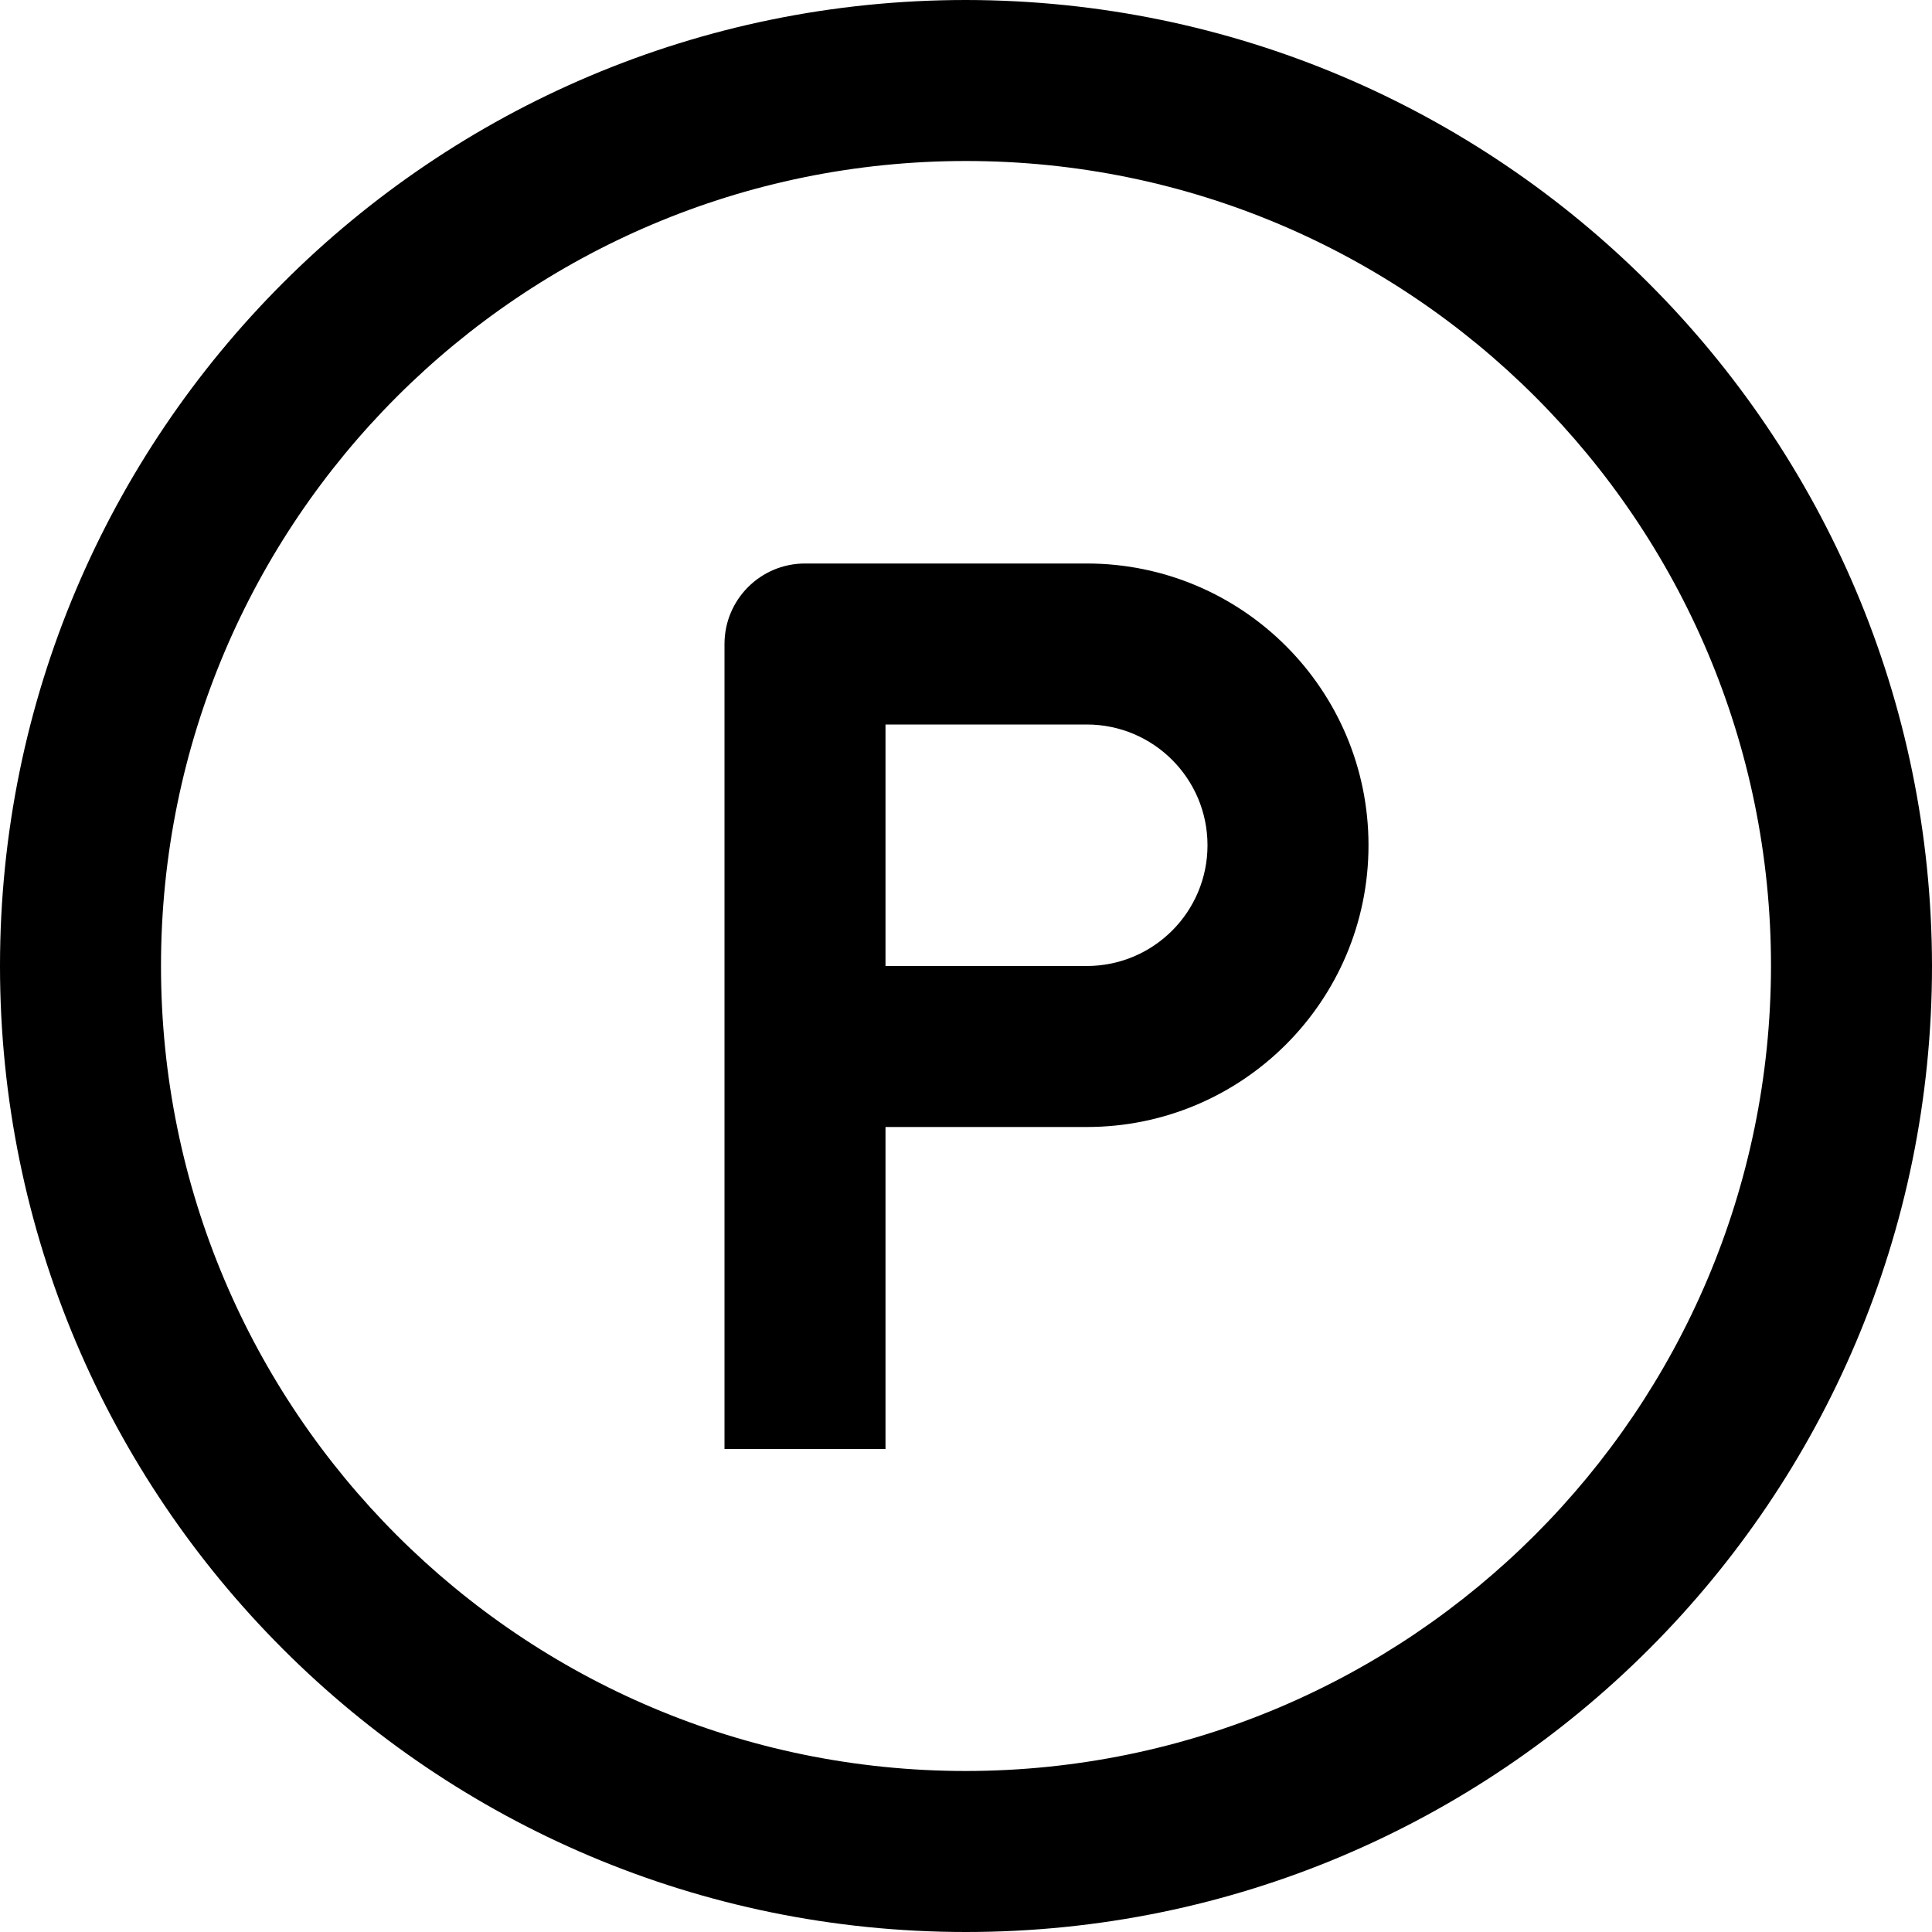
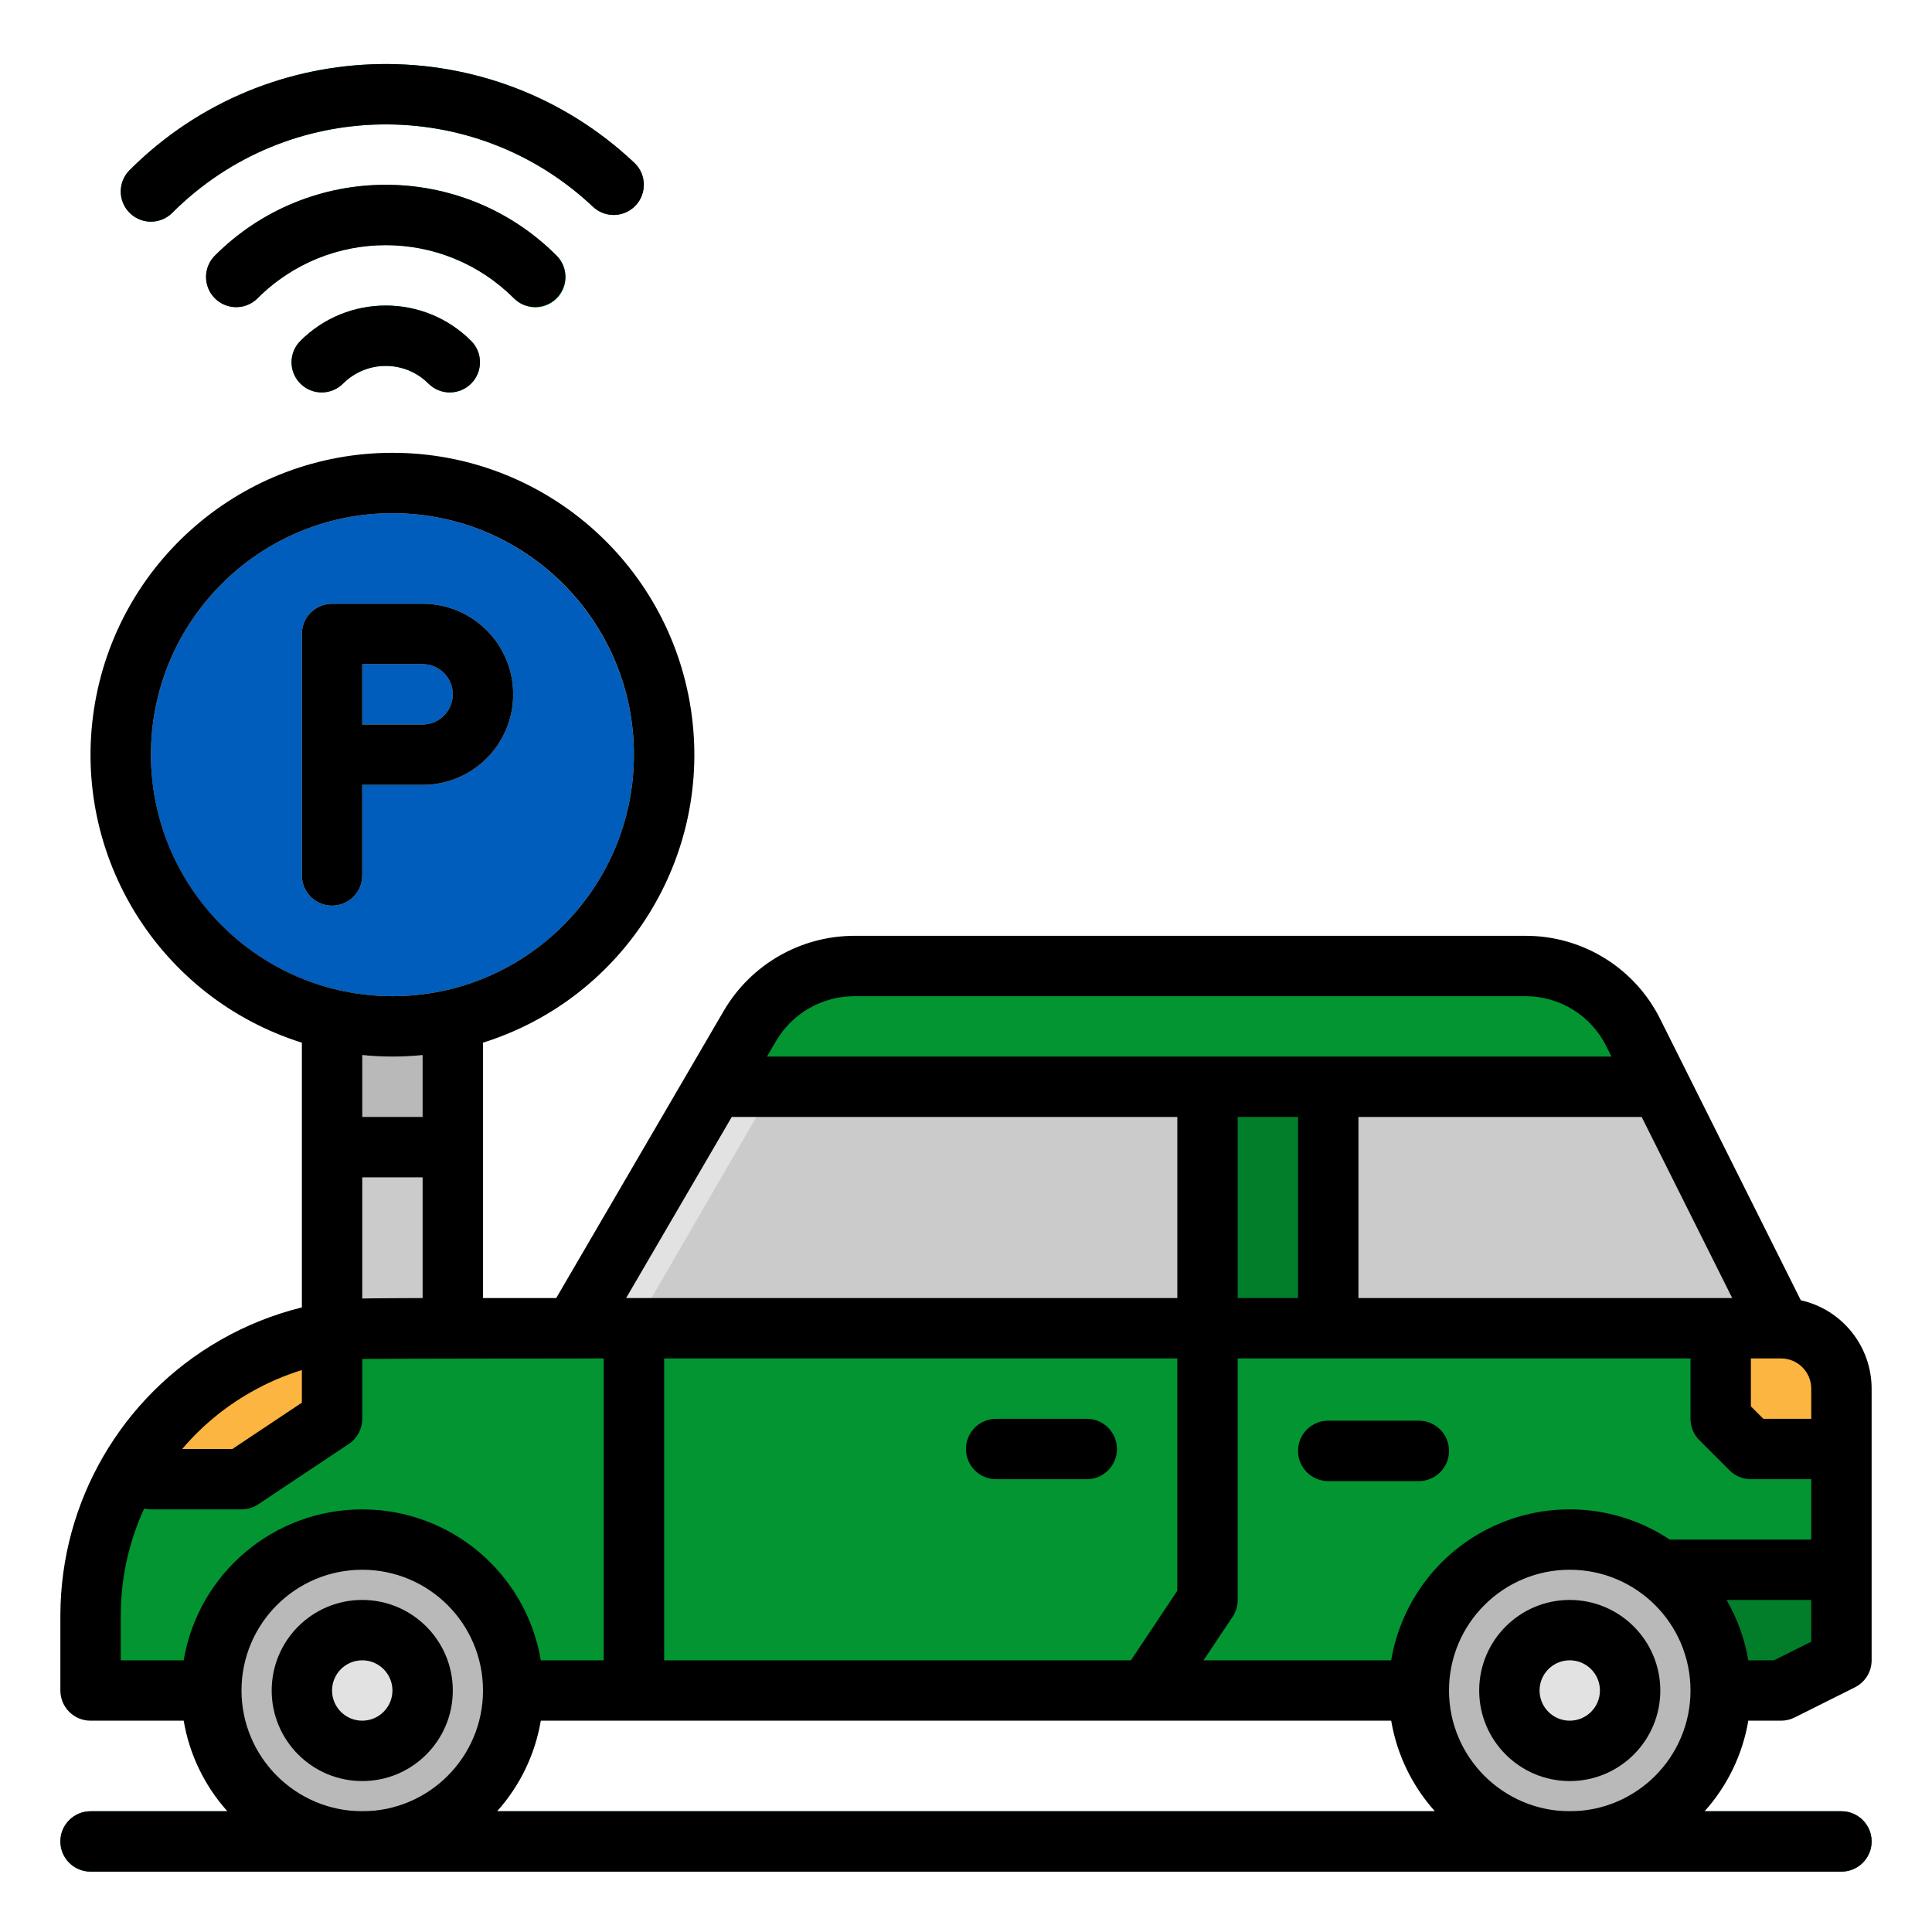
- <svg xmlns="http://www.w3.org/2000/svg" height="512" viewBox="0 0 192 192" width="512">
-   <g id="_11-park" data-name="11-park">
-     <path d="m96 0a96 96 0 1 0 96 96 96.108 96.108 0 0 0 -96-96zm0 176a80 80 0 1 1 80-80 80.091 80.091 0 0 1 -80 80z" />
-     <path d="m108 56h-28a8 8 0 0 0 -8 8v80h16v-32h20a28 28 0 0 0 0-56zm0 40h-20v-24h20a12 12 0 0 1 0 24z" />
+ <svg xmlns="http://www.w3.org/2000/svg" height="512" viewBox="0 0 512 512" width="512">
+   <g id="filled_outlline" data-name="filled outlline">
+     <path d="m472 352-32-64h-250.667l-37.333 64z" fill="#cbcbcb" />
+     <path d="m320 288h32v72h-32z" fill="#027e2a" />
+     <path d="m432.845 273.689a32 32 0 0 0 -28.622-17.689h-177.843a32 32 0 0 0 -27.641 15.876l-9.406 16.124h250.667z" fill="#029532" />
+     <path d="m205.091 288-37.091 64h-16l37.333-64z" fill="#e2e2e2" />
+     <path d="m120 352-32 8v-56h32z" fill="#cbcbcb" />
+     <path d="m472 448h-448v-19.895a76 76 0 0 1 38.293-65.987l.183-.1a76 76 0 0 1 37.707-10.018h371.817a16 16 0 0 1 16 16v72z" fill="#029532" />
+     <path d="m488 368v16h-24l-8-8v-24h16a16 16 0 0 1 16 16z" fill="#fbb540" />
+     <path d="m88 352.98v23.02l-24 16h-30.88a75.923 75.923 0 0 1 29.17-29.88l.19-.11a76.052 76.052 0 0 1 25.52-9.03z" fill="#fbb540" />
+     <circle cx="96" cy="448" fill="#b9b9b9" r="40" />
+     <circle cx="96" cy="448" fill="#e2e2e2" r="16" />
+     <g fill="#027e2a">
+       <path d="m288 392h-24a8 8 0 0 1 0-16h24a8 8 0 0 1 0 16z" />
+       <path d="m376 392.5h-24a8 8 0 0 1 0-16h24a8 8 0 0 1 0 16z" />
+       <path d="m328 352v72a7.993 7.993 0 0 1 -1.344 4.438l-13.041 19.562h-19.23l17.615-26.422v-69.578z" />
+       <path d="m160 352h16v96h-16z" />
+       <path d="m488 416h-48v32h32l16-8z" />
+     </g>
+     <path d="m40 58.745a8 8 0 0 1 -5.657-13.657 96 96 0 0 1 133.773-1.935 8 8 0 0 1 -10.984 11.635 80 80 0 0 0 -111.475 1.612 7.976 7.976 0 0 1 -5.657 2.345z" fill="#02a437" />
+     <path d="m62.627 81.373a8 8 0 0 1 -5.656-13.657 64 64 0 0 1 90.509 0 8 8 0 1 1 -11.313 11.313 48 48 0 0 0 -67.883 0 7.98 7.98 0 0 1 -5.657 2.344z" fill="#02a437" />
+     <path d="m119.2 104a7.974 7.974 0 0 1 -5.657-2.343 16 16 0 0 0 -22.627 0 8 8 0 1 1 -11.316-11.314 32 32 0 0 1 45.255 0 8 8 0 0 1 -5.655 13.657z" fill="#02a437" />
+     <path d="m88 264h32v40h-32z" fill="#b9b9b9" />
+     <circle cx="104" cy="200" fill="#005dbb" r="72" />
+     <path d="m104 280a80 80 0 1 1 80-80 80.091 80.091 0 0 1 -80 80zm0-144a64 64 0 1 0 64 64 64.072 64.072 0 0 0 -64-64z" fill="#e2e2e2" />
+     <path d="m112 160h-24a8 8 0 0 0 -8 8v64a8 8 0 0 0 16 0v-24h16a24 24 0 0 0 0-48zm0 32h-16v-16h16a8 8 0 0 1 0 16z" fill="#e2e2e2" />
+     <circle cx="416" cy="448" fill="#b9b9b9" r="40" />
+     <circle cx="416" cy="448" fill="#e2e2e2" r="16" />
+     <path d="m488 496h-464a8 8 0 0 1 0-16h464a8 8 0 0 1 0 16z" fill="#027e2a" />
+     <path d="m112 208a24 24 0 0 0 0-48h-24a8 8 0 0 0 -8 8v64a8 8 0 0 0 16 0v-24zm8-24a8.009 8.009 0 0 1 -8 8h-16v-16h16a8.009 8.009 0 0 1 8 8z" />
+     <path d="m477.235 344.582-37.235-74.471a39.782 39.782 0 0 0 -35.777-22.111h-177.843a40.133 40.133 0 0 0 -34.551 19.845l-44.424 76.155h-19.405v-67.683a80 80 0 1 0 -48 0v70.16a84.042 84.042 0 0 0 -21.489 8.588l-.187.107a84.183 84.183 0 0 0 -42.324 72.928v19.9a8 8 0 0 0 8 8h24.679a47.866 47.866 0 0 0 11.582 24h-36.261a8 8 0 0 0 0 16h464a8 8 0 0 0 0-16h-36.261a47.866 47.866 0 0 0 11.582-24h8.679a7.994 7.994 0 0 0 3.578-.845l16-8a8 8 0 0 0 4.422-7.155v-72a24.038 24.038 0 0 0 -18.765-23.418zm-34.742 63.418a47.958 47.958 0 0 0 -73.814 32h-49.731l7.708-11.562a7.993 7.993 0 0 0 1.344-4.438v-64h120v16a8 8 0 0 0 2.343 5.657l8 8a8 8 0 0 0 5.657 2.343h16v16zm-299.172 48h225.358a47.866 47.866 0 0 0 11.582 24h-248.522a47.866 47.866 0 0 0 11.582-24zm168.679-96v61.578l-12.281 18.422h-123.719v-80zm32-16h-16v-48h16zm136 32h-12.687l-3.313-3.313v-12.687h8a8.009 8.009 0 0 1 8 8zm-120-32v-48h75.056l24 48zm-133.62-80h177.843a23.868 23.868 0 0 1 21.466 13.267l1.367 2.733h-223.795l2.388-4.093a24.081 24.081 0 0 1 20.731-11.907zm-32.452 32h118.072v48h-146.072zm-97.928 48.116v-32.116h16v32s-14.608.046-16 .116zm-56-144.116a64 64 0 1 1 64 64 64.072 64.072 0 0 1 -64-64zm64 80q4.05 0 8-.4v16.4h-16v-16.4q3.948.394 8 .4zm-37.741 89.066.187-.107a67.954 67.954 0 0 1 13.554-5.883v8.643l-18.422 12.281h-13.3a67.76 67.76 0 0 1 17.981-14.934zm-34.259 59.034a67.89 67.89 0 0 1 6.2-28.315 7.973 7.973 0 0 0 1.8.215h24a7.993 7.993 0 0 0 4.438-1.344l24-16a8 8 0 0 0 3.562-6.656v-15.867c1.391-.086 64-.133 64-.133v80h-16.679a47.991 47.991 0 0 0 -94.642 0h-16.679zm32 19.9a32 32 0 1 1 32 32 32.036 32.036 0 0 1 -32-32zm320 0a32 32 0 1 1 32 32 32.036 32.036 0 0 1 -32-32zm86.111-8h-6.79a47.647 47.647 0 0 0 -5.779-16h22.458v11.056z" />
+     <path d="m96 424a24 24 0 1 0 24 24 24.027 24.027 0 0 0 -24-24zm0 32a8 8 0 1 1 8-8 8.009 8.009 0 0 1 -8 8z" />
+     <path d="m264 392h24a8 8 0 0 0 0-16h-24a8 8 0 0 0 0 16z" />
+     <path d="m376 376.5h-24a8 8 0 0 0 0 16h24a8 8 0 0 0 0-16z" />
+     <path d="m40 58.745a7.976 7.976 0 0 0 5.657-2.345 80 80 0 0 1 111.475-1.614 8 8 0 0 0 10.984-11.635 96 96 0 0 0 -133.773 1.937 8 8 0 0 0 5.657 13.657z" />
+     <path d="m147.48 79.029a8 8 0 0 0 0-11.313 64 64 0 0 0 -90.509 0 8 8 0 1 0 11.313 11.314 48 48 0 0 1 67.883 0 8 8 0 0 0 11.313-.001z" />
+     <path d="m79.6 90.343a8 8 0 1 0 11.314 11.314 16 16 0 0 1 22.627 0 8 8 0 0 0 11.314-11.314 32 32 0 0 0 -45.255 0z" />
+     <path d="m416 424a24 24 0 1 0 24 24 24.027 24.027 0 0 0 -24-24zm0 32a8 8 0 1 1 8-8 8.009 8.009 0 0 1 -8 8z" />
  </g>
</svg>
